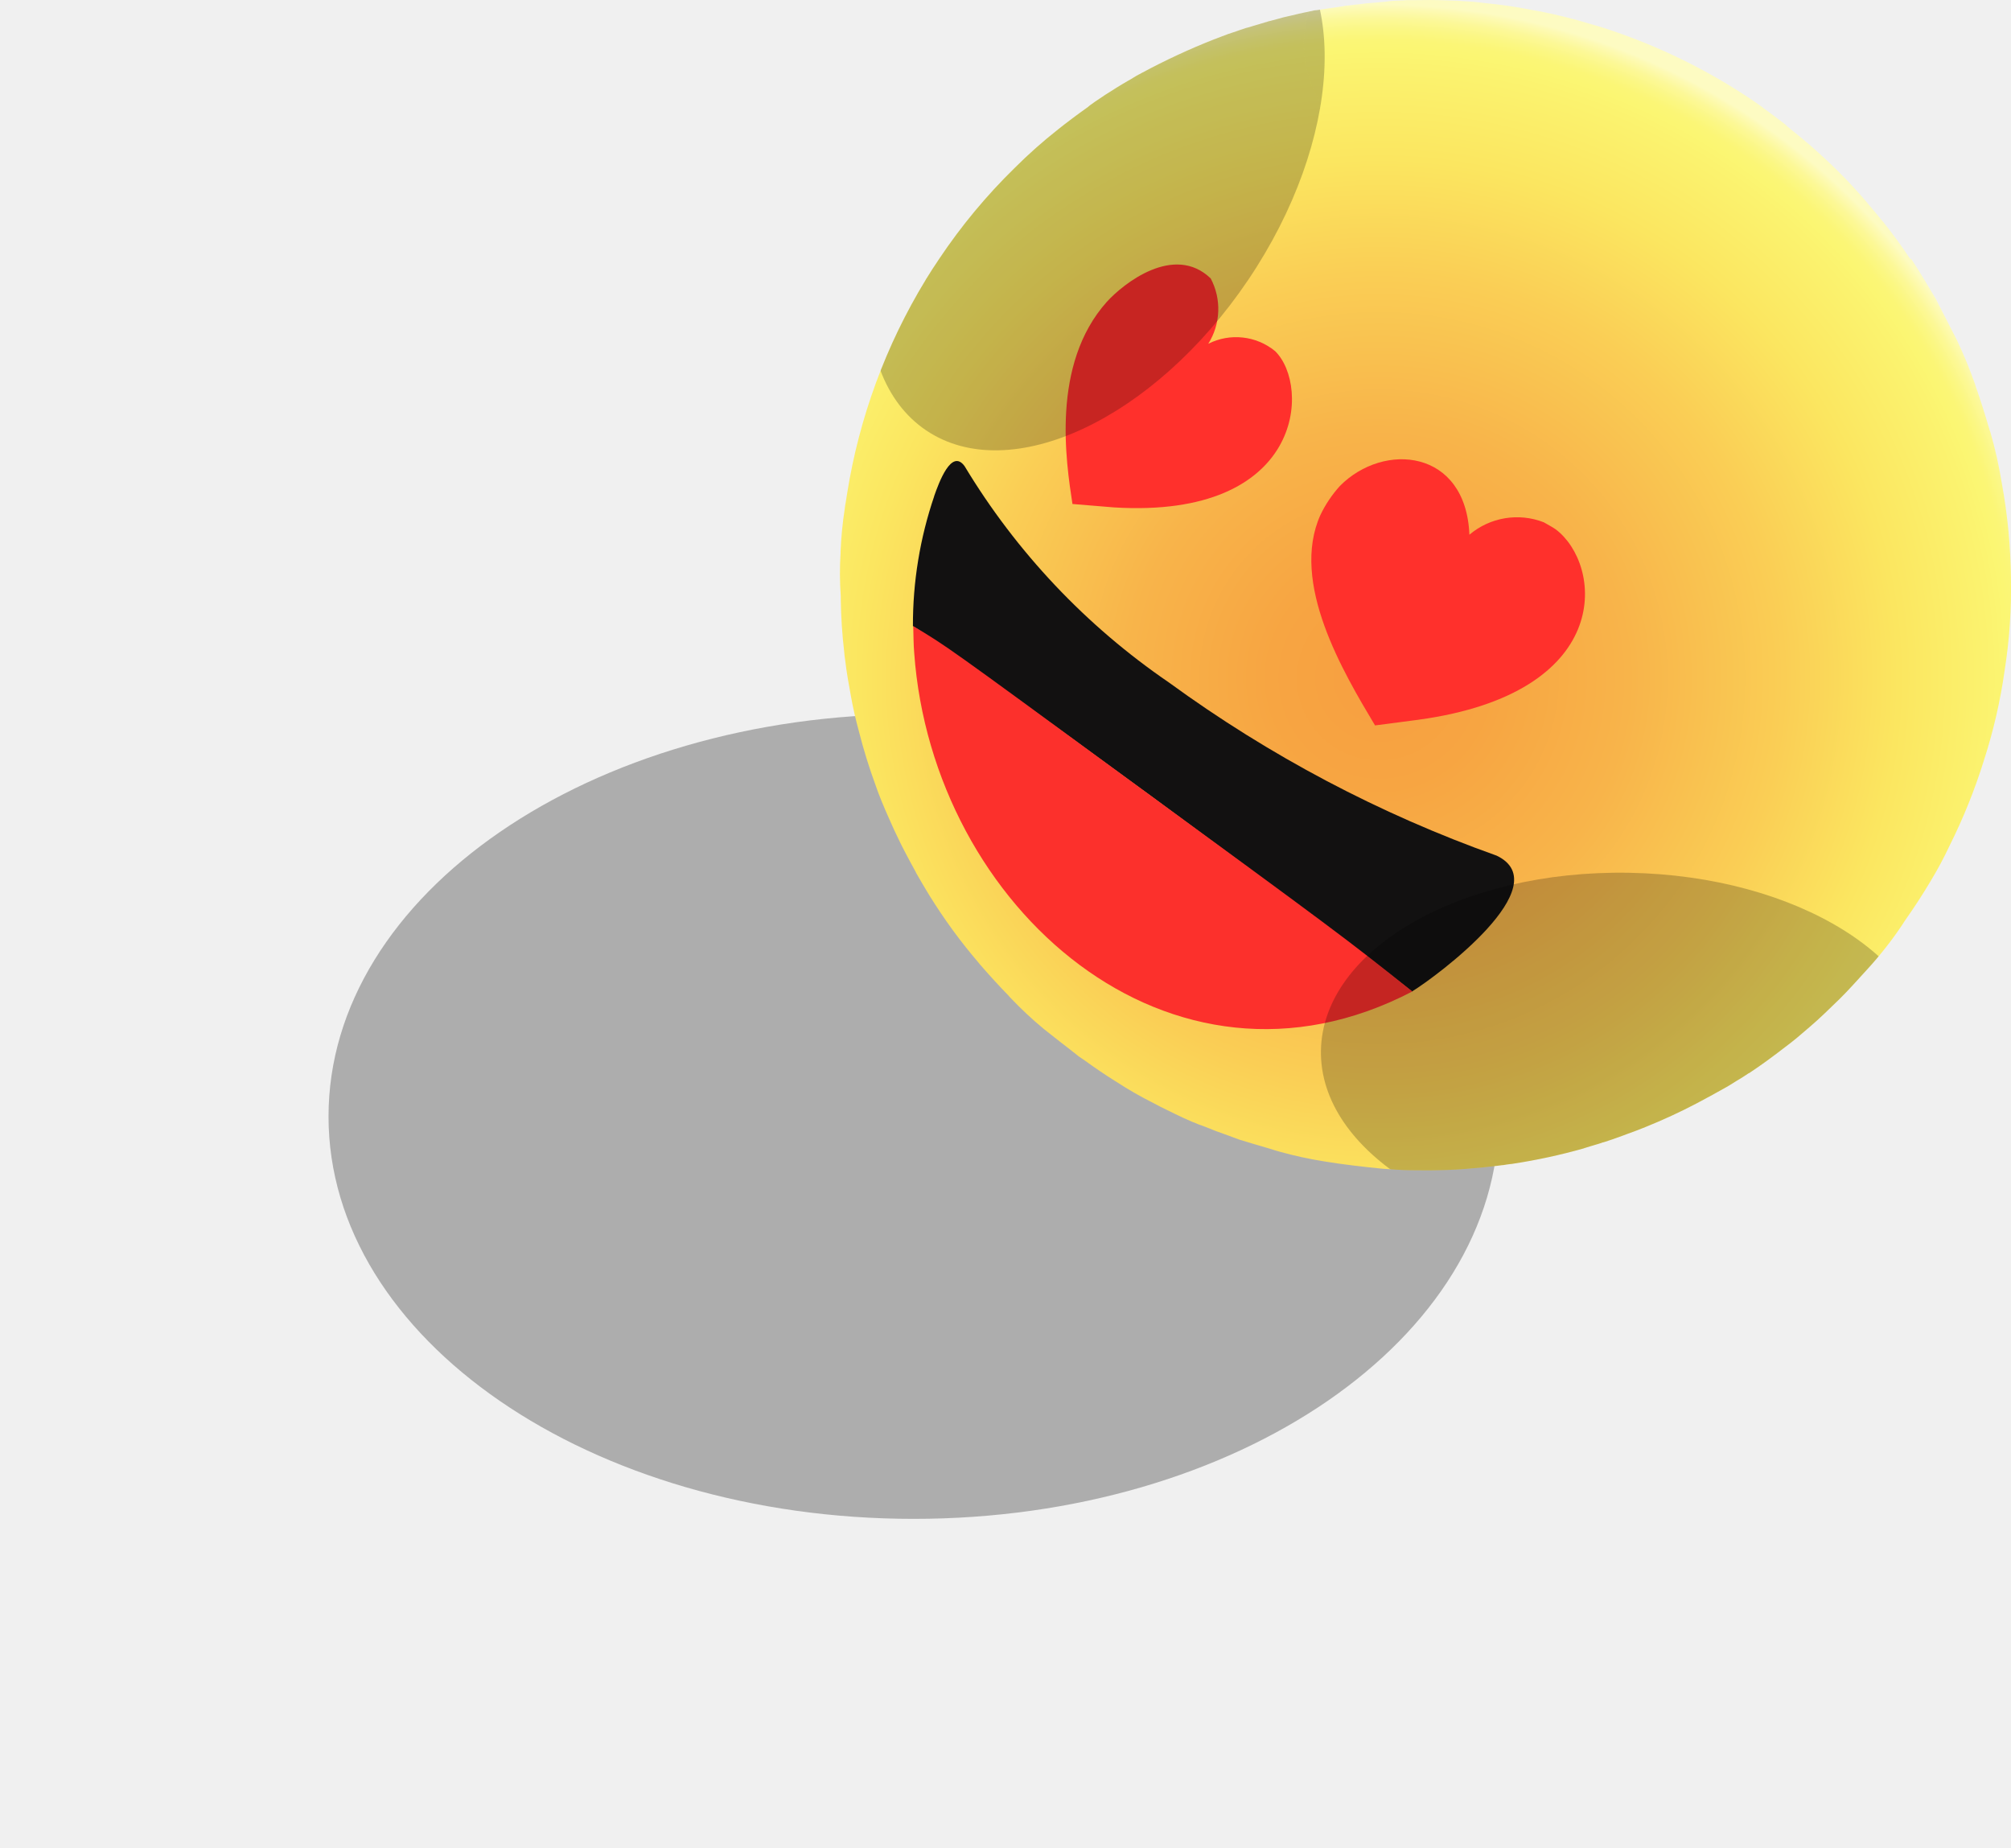
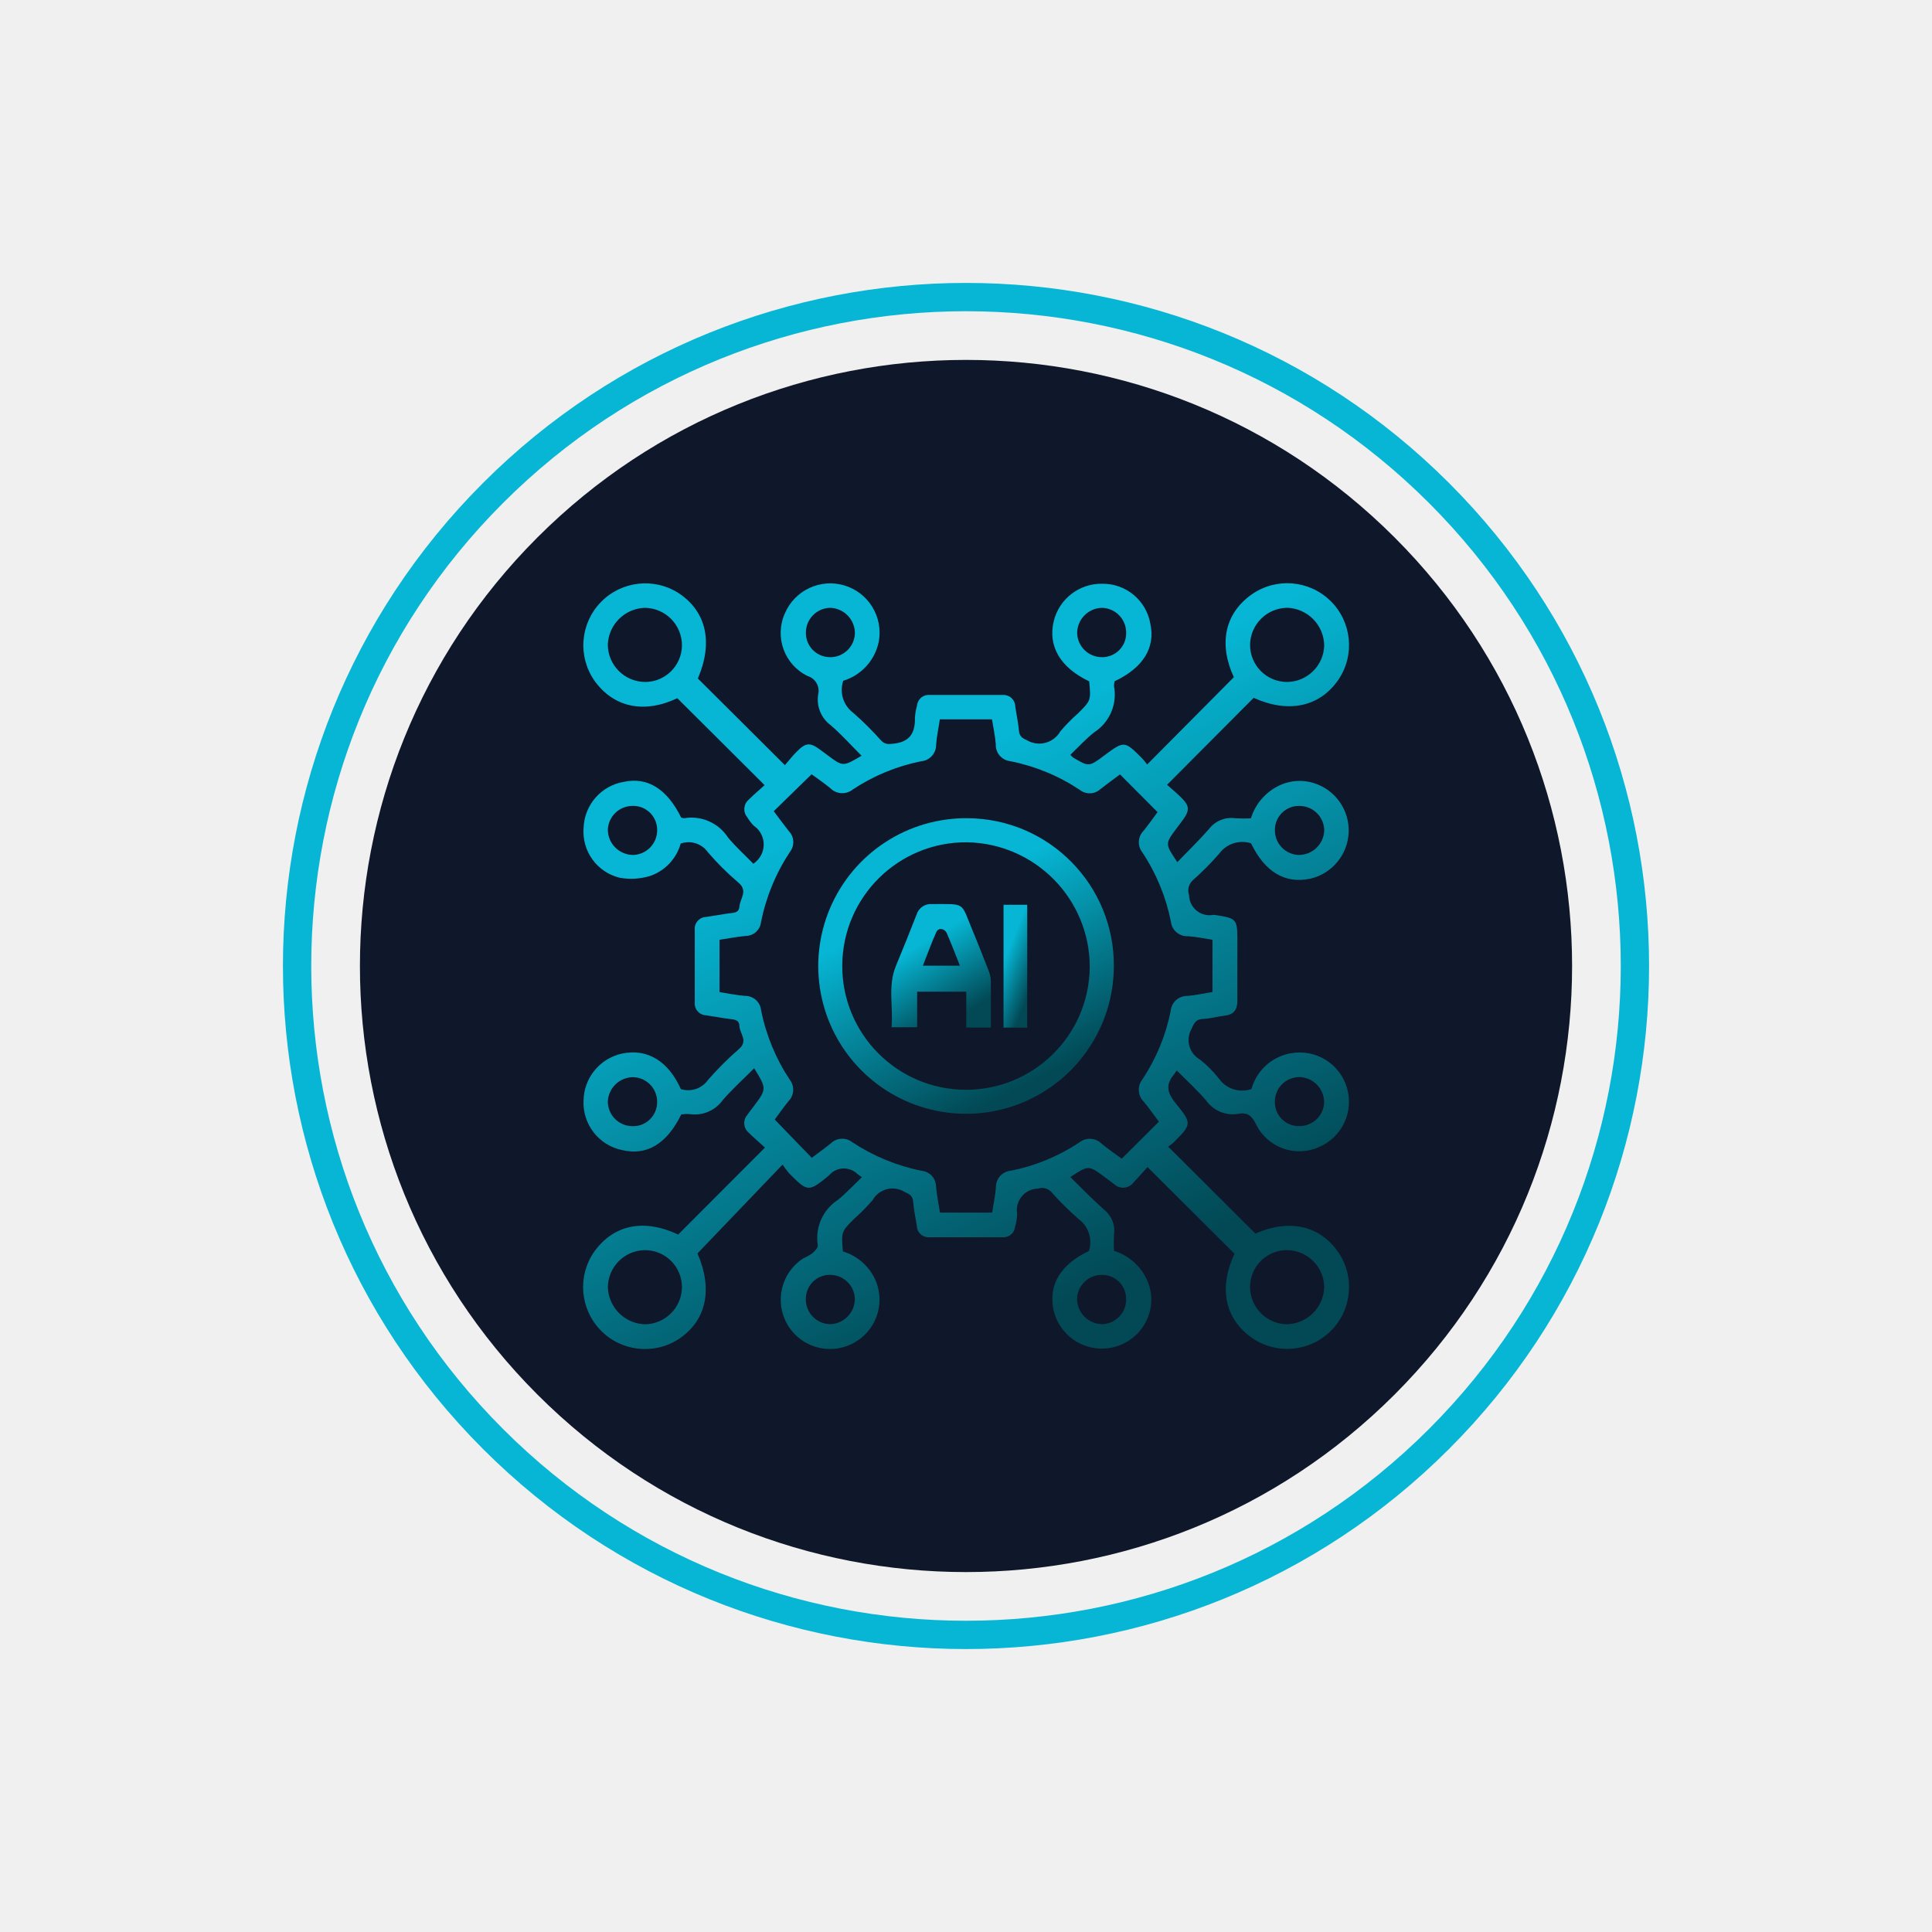
- <svg xmlns="http://www.w3.org/2000/svg" xmlns:xlink="http://www.w3.org/1999/xlink" width="82.478" height="75.758" viewBox="0 0 82.478 75.758">
+ <svg xmlns="http://www.w3.org/2000/svg" width="137.261" height="137.261" viewBox="0 0 137.261 137.261">
  <defs>
-     <radialGradient id="radial-gradient" cx="0.471" cy="0.58" r="0.575" gradientTransform="matrix(-0.999, -0.004, -0.004, 1, 0.933, 0.001)" gradientUnits="objectBoundingBox">
-       <stop offset="0" stop-color="#f79f40" />
-       <stop offset="0.163" stop-color="#f7a542" />
-       <stop offset="0.371" stop-color="#f8b44a" />
-       <stop offset="0.601" stop-color="#face55" />
-       <stop offset="0.771" stop-color="#fbe660" />
-       <stop offset="0.91" stop-color="#fbf36f" />
-       <stop offset="0.932" stop-color="#fbf672" />
-       <stop offset="0.947" stop-color="#fbf676" />
-       <stop offset="0.962" stop-color="#fbf783" />
-       <stop offset="0.978" stop-color="#fcf897" />
-       <stop offset="0.994" stop-color="#fdfab4" />
-       <stop offset="1" stop-color="#fdfbc2" />
+     <radialGradient id="radial-gradient" cx="0.5" cy="0.5" r="1.091" gradientTransform="translate(5.851 -32.618) scale(0.435 0.435)" gradientUnits="objectBoundingBox">
+       <stop offset="0" stop-color="#9f80ff" />
+       <stop offset="0.998" stop-color="#21056a" stop-opacity="0" />
    </radialGradient>
-     <clipPath id="clip-path">
-       <path id="Trazado_116496" data-name="Trazado 116496" d="M52.65,29.84v-.06c0-.11-.03-.77-.15-1.75-.01-.09-.02-.17-.03-.26-.02-.12-.04-.25-.06-.38a23.894,23.894,0,0,0-3.15-8.77c0-.01-.01-.01-.01-.02-.17-.29-.35-.57-.54-.85h0a23.353,23.353,0,0,0-3.06-3.74,20.449,20.449,0,0,0-1.77-1.6c-.39-.32-.78-.62-1.19-.91a.265.265,0,0,1-.06-.05l-.05-.04-.21-.15c-.26-.18-.55-.37-.86-.57h0c-.01-.01-.02-.01-.03-.02-.15-.09-.3-.19-.47-.28-.07-.04-.15-.09-.22-.13s-.12-.07-.19-.11a1.092,1.092,0,0,0-.15-.08,25.413,25.413,0,0,0-2.93-1.4c-.26-.11-.47-.18-.58-.23l-.18-.07-.18-.07c-.01,0-.02-.01-.03-.01l-.04-.01-.3-.1-.04-.01c-.01,0-.03-.01-.04-.01l-.2-.07a2.759,2.759,0,0,0-.27-.08l-.23-.07c-.04-.01-.09-.03-.13-.04-.01,0-.03-.01-.04-.01s-.03-.01-.05-.01a.636.636,0,0,1-.07-.02l-.26-.07-.22-.06c-.07-.02-.14-.03-.21-.05h-.01l-.13-.03-.25-.06-.18-.04a2.049,2.049,0,0,0-.24-.05c-.01,0-.03-.01-.04-.01-.06-.01-.12-.03-.18-.04l-.11-.02-.13-.03h-.02l-.04-.01c-.02,0-.05-.01-.07-.01a1.766,1.766,0,0,1-.2-.04.6.6,0,0,0-.12-.02h0a2.068,2.068,0,0,1-.22-.04l-.19-.03c-.03-.01-.07-.01-.11-.02a.985.985,0,0,0-.17-.02,1,1,0,0,0-.16-.02l-.27-.03-.25-.03c-.03,0-.05-.01-.08-.01h-.02a1.641,1.641,0,0,0-.23-.02l-.34-.03c-.08-.01-.16-.01-.23-.02-.09-.01-.17-.01-.26-.02s-.18-.01-.27-.02A.97.97,0,0,1,29.76,7h-.37c-.48-.01-.96-.01-1.45,0-.11,0-.21,0-.31.01s-.22.01-.32.02c-.07,0-.13.01-.19.01-.16.01-.31.02-.46.04-.05,0-.11.01-.16.01-.22.02-.43.04-.64.07-.1.01-.2.02-.3.04h-.01c-.02,0-.04.01-.06.01q-.24.03-.45.06c-.11.02-.23.04-.34.05-.26.04-.47.08-.61.11-.7.14-1.38.3-2.06.5-.41.11-.77.22-1.21.38a24.021,24.021,0,0,0-5.31,2.61h0c-.17.11-.33.22-.49.33a.265.265,0,0,0-.06.05c-.28.2-.56.4-.84.61a.423.423,0,0,1-.07.05l-.02.02-.02.02c-.01.01-.02.02-.03.02s-.02.01-.03.02c-.08.06-.15.12-.23.18-.15.12-.3.24-.44.36-.08.07-.16.13-.24.2-.16.14-.32.27-.46.4l-.02.02-.02.02c-.03.03-.07.06-.1.09-.75.69-1.21,1.19-1.24,1.22-.23.25-.46.51-.69.77-.16.19-.33.38-.5.59-.01.01-.02.03-.04.04l-.03.03c-.34.42-.69.89-1.08,1.46l-.01.01-.01.01c-.01.01-.01.02-.02.02-.18.26-.36.55-.54.86-.16.26-.32.52-.46.75l-.46.88c-.15.29-.29.56-.42.82a16.758,16.758,0,0,0-.76,1.82h0v.01c-.22.6-.42,1.23-.6,1.84l-.01.02a.037.037,0,0,1-.01.03,17.968,17.968,0,0,0-.5,2.13,23.506,23.506,0,0,0-.17,7.66,22.794,22.794,0,0,0,.82,3.68,23.944,23.944,0,0,0,1.38,3.51,15.311,15.311,0,0,0,.75,1.42c.32.56.68,1.11,1.06,1.66.04.07.09.13.13.2a16,16,0,0,0,1.39,1.8c.34.37.78.88,1.14,1.24s.83.82,1.22,1.15h0c.42.37.6.53.99.83q.72.585,1.47,1.08h.01c.16.11.32.22.49.32.19.12.38.24.55.34.09.05.22.13.36.21a.573.573,0,0,1,.07.04c.15.09.33.18.52.29.04.02.09.05.13.07a22.789,22.789,0,0,0,2.12,1c.18.07.42.17.7.28l.24.09.42.15.3.1.11.03c.01,0,.01,0,.02.01l.16.05a2.759,2.759,0,0,0,.27.08l.26.08c.01,0,.02,0,.02.01a22.1,22.1,0,0,0,2.96.66l.09.01c.08.01.17.03.27.04h.03l.23.03.53.06c.24.03.56.05.79.07s.49.03.74.04h.02c.13.01.25.01.37.01.33.01.77,0,1.1.01s.79-.03,1.13-.05c.72-.06,1.68-.17,2.39-.28a18.747,18.747,0,0,0,1.84-.38c.14-.04.28-.08.43-.12.43-.12.87-.25,1.24-.36l.43-.16c.35-.12.69-.25,1.03-.38l.17-.06c.4-.15.89-.38,1.32-.59.19-.09.37-.18.55-.28a15.71,15.71,0,0,0,1.56-.88c.02-.01.03-.02.05-.03.41-.26.82-.52,1.22-.81.09-.06.18-.12.26-.17l.44-.34c.12-.09.23-.18.35-.27l.66-.52a14.289,14.289,0,0,0,1.37-1.26l.03-.03.07-.07c.35-.35.74-.77,1.2-1.29a.138.138,0,0,0,.03-.04h0a20.958,20.958,0,0,0,2.02-2.71c.01-.01.01-.02.02-.03.19-.3.38-.61.57-.95v-.01h0c.08-.14.16-.29.24-.44.11-.2.22-.41.31-.59l.09-.18c.16-.32.31-.65.47-.99.21-.47.41-.94.56-1.36h0c.26-.7.5-1.44.71-2.23.13-.48.25-.96.33-1.41.1-.48.18-.98.25-1.5.02-.12.03-.23.05-.34.08-.69.14-1.41.16-2.14v-.13C52.68,31.04,52.68,30.45,52.65,29.84Z" transform="translate(-4.654 -6.992)" />
-     </clipPath>
-     <linearGradient id="linear-gradient" x1="-0.166" y1="-323.933" x2="-1.166" y2="-323.933" gradientUnits="objectBoundingBox">
-       <stop offset="0" stop-color="#19b79c" />
-       <stop offset="0.405" stop-color="#1dbb9e" />
-       <stop offset="0.825" stop-color="#2ac8a3" />
-       <stop offset="0.997" stop-color="#31cfa6" />
+     <linearGradient id="linear-gradient" x1="0.195" y1="0.373" x2="0.5" y2="1" gradientUnits="objectBoundingBox">
+       <stop offset="0" stop-color="#06b6d4" />
+       <stop offset="1" stop-color="#024955" />
    </linearGradient>
-     <linearGradient id="linear-gradient-2" x1="-2.106" y1="-363.238" x2="-3.08" y2="-363.238" xlink:href="#linear-gradient" />
-     <clipPath id="clip-path-2">
-       <path id="Trazado_116504" data-name="Trazado 116504" d="M4.652,29.65v-.06a15.757,15.757,0,0,1,.17-1.74,2.335,2.335,0,0,1,.04-.26c.02-.12.04-.25.06-.38a24.088,24.088,0,0,1,3.22-8.75c0-.01.01-.01.01-.02.18-.29.36-.57.55-.85h0a23.39,23.39,0,0,1,3.09-3.72,20.134,20.134,0,0,1,1.78-1.58q.585-.465,1.2-.9a.265.265,0,0,0,.06-.05l.05-.04.21-.15c.26-.18.55-.37.86-.56h0c.01-.01.02-.01.03-.02.15-.09.31-.19.47-.28a2.53,2.53,0,0,0,.22-.13c.06-.04.12-.07.19-.11.05-.03.1-.05.15-.08a27.308,27.308,0,0,1,2.95-1.37c.26-.1.47-.18.58-.22l.18-.06.18-.06c.01,0,.02-.01.03-.01l.05-.02.3-.1.04-.01c.01,0,.03-.01.04-.01l.2-.06c.08-.02.19-.06.27-.08l.23-.07a.647.647,0,0,0,.13-.04c.01,0,.03-.01.04-.01s.03-.01.05-.01a.637.637,0,0,0,.07-.02l.26-.07.22-.06c.07-.02.14-.03.21-.05h.01l.13-.03c.08-.02.18-.04.25-.06l.18-.04c.08-.02.16-.03.24-.05.01,0,.03-.01.04-.01a1.163,1.163,0,0,0,.18-.04l.11-.01.13-.02h.02l.04-.01c.02,0,.05-.01.07-.01l.2-.03c.04-.01.09-.01.13-.02h0l.22-.03.19-.03a.516.516,0,0,0,.11-.02.985.985,0,0,1,.17-.02c.06-.01.11-.01.16-.02l.27-.03.25-.03c.03,0,.05-.01.08-.01h.02c.07-.01.15-.01.23-.02l.34-.03c.08-.01.16-.01.23-.02a1.569,1.569,0,0,1,.24-.03,2.437,2.437,0,0,1,.27-.01.86.86,0,0,1,.16-.01l.15-.01h.24c.49-.01.97-.01,1.45.01.11,0,.21.01.31.01s.22.01.32.02c.07,0,.13.01.19.01.16.01.31.02.46.04.05.01.11.01.16.02.22.02.43.05.64.07.1.01.2.03.3.04h.01c.02,0,.04.01.06.01.16.02.31.05.45.07l.34.06c.26.05.47.09.6.11.69.14,1.38.31,2.06.52.41.11.76.23,1.21.39a24.178,24.178,0,0,1,5.28,2.65h0c.16.11.33.22.49.34a.265.265,0,0,1,.06.05c.28.2.56.41.83.62a.424.424,0,0,0,.07.05l.02.02.02.02.03.03c.01.01.02.01.02.02.08.06.15.12.22.18.15.12.3.24.44.36.08.07.16.14.24.2.16.14.31.28.46.41l.02.02.02.02c.03.03.07.06.1.09.75.69,1.2,1.2,1.23,1.23.23.25.46.51.68.78.16.19.32.38.49.59.01.01.02.03.04.04l.02.03c.33.42.69.89,1.07,1.47l.04.01.01.01c.01.01.01.02.02.02.17.26.36.56.54.86.16.26.31.53.45.75l.45.88c.15.29.29.56.42.82a18.431,18.431,0,0,1,.75,1.83h0v.01c.21.6.41,1.23.59,1.85l.01.02a.037.037,0,0,0,.01.03,17.59,17.59,0,0,1,.48,2.14,22.71,22.71,0,0,1,.37,3.87,21.465,21.465,0,0,1-.26,3.8,21.96,21.96,0,0,1-.85,3.68,23.286,23.286,0,0,1-1.41,3.5,15.244,15.244,0,0,1-.76,1.42c-.33.56-.69,1.11-1.07,1.65-.04.07-.09.13-.13.2a15.2,15.2,0,0,1-1.41,1.79c-.34.37-.79.88-1.15,1.23s-.84.82-1.22,1.14h0c-.43.37-.6.52-1,.82-.49.38-.98.74-1.48,1.07H41.9c-.16.11-.32.21-.49.31-.19.12-.38.24-.55.33-.09.05-.22.12-.36.2a.574.574,0,0,0-.07.04c-.15.08-.33.18-.52.28-.04.02-.09.05-.13.07a23.108,23.108,0,0,1-2.12.98c-.18.07-.42.17-.71.27l-.24.09-.42.15-.3.1-.11.03c-.01,0-.01,0-.02.01l-.16.05c-.08.02-.19.06-.27.08l-.26.08c-.01,0-.02,0-.02.01a23.962,23.962,0,0,1-2.96.64l-.09.01c-.08.01-.17.02-.27.04H31.8l-.23.03-.53.06c-.24.02-.56.05-.79.07s-.49.03-.74.04h-.02c-.13,0-.25.01-.37.01-.33.01-.77,0-1.1,0s-.79-.04-1.13-.06c-.72-.07-1.68-.18-2.39-.3a16.281,16.281,0,0,1-1.84-.4c-.14-.04-.28-.08-.43-.13-.43-.12-.87-.26-1.24-.37l-.43-.16c-.35-.12-.69-.25-1.03-.39l-.17-.06c-.4-.15-.88-.38-1.32-.6-.19-.09-.37-.18-.55-.28a15.612,15.612,0,0,1-1.55-.89.219.219,0,0,0-.05-.03c-.41-.26-.81-.53-1.21-.82-.09-.06-.17-.12-.25-.17L14,49.97c-.12-.09-.23-.18-.35-.27l-.66-.52a15.233,15.233,0,0,1-1.36-1.27l-.03-.03-.06-.07c-.34-.35-.74-.78-1.19-1.3a.138.138,0,0,1-.03-.04h0a21.889,21.889,0,0,1-2-2.73c-.01-.01-.01-.02-.02-.03-.18-.3-.37-.61-.56-.95v-.01h0c-.08-.14-.16-.29-.24-.44-.11-.21-.22-.41-.31-.59l-.09-.18c-.16-.32-.31-.65-.46-.99-.21-.47-.41-.95-.55-1.36h0a22.441,22.441,0,0,1-.69-2.23c-.13-.48-.24-.96-.32-1.41-.09-.49-.18-.98-.24-1.5-.02-.12-.03-.23-.04-.34a21.166,21.166,0,0,1-.14-2.14v-.13A13.347,13.347,0,0,1,4.652,29.65Z" transform="translate(-4.627 -6.983)" fill="url(#radial-gradient)" />
-     </clipPath>
  </defs>
-   <g id="Grupo_157926" data-name="Grupo 157926" transform="translate(13.474)">
-     <ellipse id="Elipse_4737" data-name="Elipse 4737" cx="24" cy="16.5" rx="24" ry="16.5" transform="translate(0 29.284)" fill="#0b0b0b" opacity="0.292" style="mix-blend-mode: multiply;isolation: isolate" />
-     <path id="Trazado_116493" data-name="Trazado 116493" d="M4.652,29.65v-.06a15.757,15.757,0,0,1,.17-1.74,2.335,2.335,0,0,1,.04-.26c.02-.12.04-.25.06-.38a24.088,24.088,0,0,1,3.22-8.75c0-.01.01-.01.01-.02.18-.29.36-.57.55-.85h0a23.39,23.39,0,0,1,3.09-3.72,20.134,20.134,0,0,1,1.78-1.58q.585-.465,1.2-.9a.265.265,0,0,0,.06-.05l.05-.04.21-.15c.26-.18.55-.37.86-.56h0c.01-.01.02-.01.03-.02.15-.09.31-.19.47-.28a2.53,2.53,0,0,0,.22-.13c.06-.04.12-.07.19-.11.05-.03.1-.05.15-.08a27.308,27.308,0,0,1,2.95-1.37c.26-.1.47-.18.58-.22l.18-.06.18-.06c.01,0,.02-.01.03-.01l.05-.02.3-.1.04-.01c.01,0,.03-.01.04-.01l.2-.06c.08-.02.19-.06.27-.08l.23-.07a.647.647,0,0,0,.13-.04c.01,0,.03-.01.04-.01s.03-.01.05-.01a.637.637,0,0,0,.07-.02l.26-.07.22-.06c.07-.02.14-.03.21-.05h.01l.13-.03c.08-.02.18-.04.25-.06l.18-.04c.08-.02.16-.03.24-.05.01,0,.03-.01.04-.01a1.163,1.163,0,0,0,.18-.04l.11-.01.13-.02h.02l.04-.01c.02,0,.05-.01.07-.01l.2-.03c.04-.01.09-.01.13-.02h0l.22-.03.19-.03a.516.516,0,0,0,.11-.02.985.985,0,0,1,.17-.02c.06-.01.11-.01.16-.02l.27-.03.25-.03c.03,0,.05-.01.08-.01h.02c.07-.01.15-.01.23-.02l.34-.03c.08-.01.16-.01.23-.02a1.569,1.569,0,0,1,.24-.03,2.437,2.437,0,0,1,.27-.01.86.86,0,0,1,.16-.01l.15-.01h.24c.49-.01.97-.01,1.45.01.11,0,.21.01.31.01s.22.01.32.02c.07,0,.13.01.19.01.16.01.31.02.46.04.05.01.11.01.16.02.22.02.43.05.64.07.1.01.2.03.3.04h.01c.02,0,.04.01.06.01.16.02.31.05.45.07l.34.06c.26.05.47.09.6.11.69.14,1.38.31,2.06.52.41.11.76.23,1.21.39a24.178,24.178,0,0,1,5.28,2.65h0c.16.11.33.22.49.34a.265.265,0,0,1,.06.05c.28.2.56.41.83.62a.424.424,0,0,0,.07.05l.02.02.02.02.03.03c.01.01.02.01.02.02.08.06.15.12.22.18.15.12.3.24.44.36.08.07.16.14.24.2.16.14.31.28.46.41l.02.02.02.02c.03.03.07.06.1.09.75.69,1.2,1.2,1.23,1.23.23.25.46.51.68.78.16.19.32.38.49.59.01.01.02.03.04.04l.02.03c.33.42.69.89,1.07,1.47l.04.01.01.01c.01.01.01.02.02.02.17.26.36.56.54.86.16.26.31.53.45.75l.45.88c.15.29.29.56.42.82a18.431,18.431,0,0,1,.75,1.83h0v.01c.21.6.41,1.23.59,1.85l.01.02a.037.037,0,0,0,.01.03,17.59,17.59,0,0,1,.48,2.14,22.71,22.71,0,0,1,.37,3.87,21.465,21.465,0,0,1-.26,3.8,21.96,21.96,0,0,1-.85,3.68,23.286,23.286,0,0,1-1.41,3.5,15.244,15.244,0,0,1-.76,1.42c-.33.56-.69,1.11-1.07,1.65-.04.07-.09.13-.13.2a15.2,15.2,0,0,1-1.41,1.79c-.34.37-.79.88-1.15,1.23s-.84.82-1.22,1.14h0c-.43.37-.6.52-1,.82-.49.38-.98.74-1.48,1.07H41.9c-.16.11-.32.21-.49.31-.19.12-.38.24-.55.33-.09.05-.22.12-.36.2a.574.574,0,0,0-.07.04c-.15.08-.33.18-.52.28-.04.02-.09.05-.13.07a23.108,23.108,0,0,1-2.12.98c-.18.07-.42.17-.71.27l-.24.09-.42.15-.3.1-.11.03c-.01,0-.01,0-.02.01l-.16.05c-.08.02-.19.06-.27.08l-.26.08c-.01,0-.02,0-.02.01a23.962,23.962,0,0,1-2.96.64l-.09.01c-.08.01-.17.02-.27.04H31.8l-.23.03-.53.06c-.24.02-.56.05-.79.07s-.49.03-.74.04h-.02c-.13,0-.25.01-.37.01-.33.01-.77,0-1.1,0s-.79-.04-1.13-.06c-.72-.07-1.68-.18-2.39-.3a16.281,16.281,0,0,1-1.84-.4c-.14-.04-.28-.08-.43-.13-.43-.12-.87-.26-1.24-.37l-.43-.16c-.35-.12-.69-.25-1.03-.39l-.17-.06c-.4-.15-.88-.38-1.32-.6-.19-.09-.37-.18-.55-.28a15.612,15.612,0,0,1-1.55-.89.219.219,0,0,0-.05-.03c-.41-.26-.81-.53-1.21-.82-.09-.06-.17-.12-.25-.17L14,49.97c-.12-.09-.23-.18-.35-.27l-.66-.52a15.233,15.233,0,0,1-1.36-1.27l-.03-.03-.06-.07c-.34-.35-.74-.78-1.19-1.3a.138.138,0,0,1-.03-.04h0a21.889,21.889,0,0,1-2-2.73c-.01-.01-.01-.02-.02-.03-.18-.3-.37-.61-.56-.95v-.01h0c-.08-.14-.16-.29-.24-.44-.11-.21-.22-.41-.31-.59l-.09-.18c-.16-.32-.31-.65-.46-.99-.21-.47-.41-.95-.55-1.36h0a22.441,22.441,0,0,1-.69-2.23c-.13-.48-.24-.96-.32-1.41-.09-.49-.18-.98-.24-1.5-.02-.12-.03-.23-.04-.34a21.166,21.166,0,0,1-.14-2.14v-.13A13.347,13.347,0,0,1,4.652,29.65Z" transform="translate(16.349 -6.983)" fill="url(#radial-gradient)" />
-     <g id="Grupo_86225" data-name="Grupo 86225" transform="translate(20.955 0.009)" clip-path="url(#clip-path)">
-       <path id="Trazado_116494" data-name="Trazado 116494" d="M50.67,21.64a4.37,4.37,0,0,1,.18-.46C50.8,21.33,50.74,21.48,50.67,21.64Z" transform="translate(-48.844 -6.992)" fill="url(#linear-gradient)" />
-       <path id="Trazado_116495" data-name="Trazado 116495" d="M4.7,34.92c.03-.14.05-.28.08-.41C4.75,34.65,4.73,34.79,4.7,34.92Z" transform="translate(43.196 -6.992)" fill="url(#linear-gradient-2)" />
+   <g id="Grupo_1187400" data-name="Grupo 1187400" transform="translate(-881.078 -188.331)">
+     <g id="Grupo_1187147" data-name="Grupo 1187147" transform="translate(13 -236.637)">
+       <g id="Grupo_1187033" data-name="Grupo 1187033" transform="translate(377.304 301.488)">
+         <circle id="Elipse_13740" data-name="Elipse 13740" cx="43.06" cy="43.06" r="43.06" transform="translate(498.509 192.11) rotate(-45)" fill="#0f172a" />
+         <path id="Trazado_1028825" data-name="Trazado 1028825" d="M47.524,0A47.524,47.524,0,1,1,0,47.524,47.524,47.524,0,0,1,47.524,0Z" transform="translate(492.196 192.11) rotate(-45)" fill="none" stroke="#06b6d4" stroke-width="2.011" />
+         <ellipse id="Elipse_13742" data-name="Elipse 13742" cx="24.645" cy="10.72" rx="24.645" ry="10.72" transform="translate(534.76 155.071)" opacity="0.9" fill="url(#radial-gradient)" style="mix-blend-mode: lighten;isolation: isolate" />
+       </g>
    </g>
-     <path id="Trazado_116497" data-name="Trazado 116497" d="M25.873,27.33A16.375,16.375,0,0,0,25,32.66c2.26,1.39,16.97,12.2,20.47,14.98,1.03-.63,6.02-4.35,3.47-5.57a52.925,52.925,0,0,1-13.44-7.1,28.664,28.664,0,0,1-8.38-8.87c-.54-.75-1.06.69-1.25,1.23" transform="translate(-1.032 -6.983)" fill="#121111" />
-     <path id="Trazado_116499" data-name="Trazado 116499" d="M29.22,33.76c.75,10.43,10.52,19.05,20.43,13.88-2.65-2.12-3.33-2.62-11.66-8.71-7.45-5.46-7.45-5.46-8.81-6.27.01.33.01.77.04,1.1" transform="translate(-5.199 -6.983)" fill="#fc302c" />
-     <g id="Grupo_86231" data-name="Grupo 86231" transform="translate(40.307 18.833)">
-       <path id="Trazado_116501" data-name="Trazado 116501" d="M22.473,28.1c-1.25,2.78.93,6.44,2.24,8.63.65-.09,1.52-.19,2.17-.29,7.67-1.22,7.14-6.32,5.24-7.75-.14-.1-.34-.2-.49-.29a3.024,3.024,0,0,0-3.05.51c-.14-3.51-3.51-3.82-5.31-2a4.969,4.969,0,0,0-.8,1.19" transform="translate(-22.099 -25.816)" fill="#ff302c" />
-     </g>
-     <g id="Grupo_86232" data-name="Grupo 86232" transform="translate(30.232 10.846)">
-       <path id="Trazado_116503" data-name="Trazado 116503" d="M35.806,19.36c-2.3,2.57-1.67,6.58-1.41,8.29.51.04,1.19.1,1.7.14,7.78.48,8.08-4.98,6.61-6.41a2.529,2.529,0,0,0-2.74-.3,2.679,2.679,0,0,0,.1-2.68c-1.5-1.44-3.58.21-4.26.96" transform="translate(-34.117 -17.829)" fill="#ff302c" />
-     </g>
-     <g id="Enmascarar_grupo_59" data-name="Enmascarar grupo 59" transform="translate(20.976 0)" clip-path="url(#clip-path-2)">
-       <g id="Grupo_86233" data-name="Grupo 86233" transform="translate(-2.683 -7.272)" opacity="0.561" style="mix-blend-mode: multiply;isolation: isolate">
-         <g id="Grupo_86230" data-name="Grupo 86230" transform="translate(0)">
-           <ellipse id="Elipse_4734" data-name="Elipse 4734" cx="12.5" cy="7.5" rx="12.5" ry="7.5" transform="translate(21.707 1.557)" fill="#fff" opacity="0.743" />
-           <ellipse id="Elipse_4735" data-name="Elipse 4735" cx="12.5" cy="7.5" rx="12.5" ry="7.5" transform="translate(26.415 8.388) rotate(124)" opacity="0.387" />
-           <ellipse id="Elipse_4736" data-name="Elipse 4736" cx="12.5" cy="7.5" rx="12.5" ry="7.5" transform="matrix(-1, -0.017, 0.017, -1, 47.282, 58.274)" opacity="0.387" />
-         </g>
-       </g>
+     <g id="Grupo_1187396" data-name="Grupo 1187396" transform="translate(559.081 -132.037)">
+       <path id="Trazado_1065810" data-name="Trazado 1065810" d="M376.346,401.9c-.39-.355-.795-.7-1.171-1.073a.881.881,0,0,1-.094-1.236c.144-.208.3-.405.454-.607.94-1.256.94-1.256.044-2.72-.757.758-1.539,1.464-2.226,2.254a2.447,2.447,0,0,1-2.37,1,2.771,2.771,0,0,0-.583.025c-1.038,2.11-2.463,2.957-4.226,2.529a3.432,3.432,0,0,1-2.718-3.532,3.473,3.473,0,0,1,2.715-3.316c1.8-.384,3.3.514,4.2,2.521a1.721,1.721,0,0,0,1.925-.65,22.468,22.468,0,0,1,2.2-2.195c.686-.589.049-1.1.032-1.649-.014-.443-.377-.451-.714-.493-.551-.069-1.1-.176-1.646-.256a.84.84,0,0,1-.81-.917q0-2.579,0-5.158a.838.838,0,0,1,.814-.914c.525-.076,1.046-.173,1.571-.249.345-.05.754-.005.79-.5.041-.565.639-1.109-.091-1.705a19.289,19.289,0,0,1-2.147-2.137,1.683,1.683,0,0,0-1.936-.623,3.41,3.41,0,0,1-2.188,2.307,4.654,4.654,0,0,1-2.144.124,3.37,3.37,0,0,1-2.567-3.56,3.431,3.431,0,0,1,2.868-3.257c1.679-.355,3.054.5,4.066,2.543a.6.6,0,0,0,.215.042,3.1,3.1,0,0,1,3.118,1.382c.548.656,1.188,1.234,1.794,1.855a1.9,1.9,0,0,0,.22-.182,1.621,1.621,0,0,0-.2-2.529,3.277,3.277,0,0,1-.458-.6.882.882,0,0,1,.1-1.236c.377-.372.782-.717,1.136-1.039l-6.2-6.176c-2.35,1.113-4.524.672-5.9-1.261a4.4,4.4,0,0,1,6.013-6.192c1.96,1.305,2.439,3.507,1.345,6.052l6.183,6.157c.259-.3.536-.651.852-.969.635-.639.924-.655,1.634-.142.184.133.366.27.548.406,1.093.817,1.093.817,2.413.037-.736-.737-1.419-1.5-2.183-2.165a2.259,2.259,0,0,1-.9-2.18,1.1,1.1,0,0,0-.748-1.319,3.4,3.4,0,0,1-1.62-4.444,3.505,3.505,0,0,1,6.676,1.994,3.661,3.661,0,0,1-2.526,2.787,2.029,2.029,0,0,0,.7,2.27,22.233,22.233,0,0,1,1.99,1.975c.286.3.548.263.931.218,1.139-.135,1.494-.793,1.472-1.83a4.35,4.35,0,0,1,.153-.894.828.828,0,0,1,.91-.73q2.579,0,5.158,0a.839.839,0,0,1,.909.819c.082.575.209,1.145.26,1.722.034.391.22.516.563.673a1.725,1.725,0,0,0,2.379-.631,12.5,12.5,0,0,1,1.275-1.295c.9-.9.9-.9.774-2.255-2.056-.986-2.944-2.493-2.519-4.276a3.483,3.483,0,0,1,3.44-2.659,3.426,3.426,0,0,1,3.425,2.85c.366,1.7-.517,3.123-2.543,4.08a1.2,1.2,0,0,0-.039.354,3.184,3.184,0,0,1-1.4,3.265c-.612.481-1.141,1.067-1.7,1.6a1.416,1.416,0,0,0,.177.188c1.138.676,1.138.676,2.2-.113,1.455-1.082,1.456-1.083,2.727.19a5.115,5.115,0,0,1,.351.426l6.157-6.2c-1.089-2.361-.655-4.514,1.265-5.879a4.394,4.394,0,0,1,6.163,6.061c-1.328,1.934-3.556,2.4-6.02,1.283l-6.151,6.179c.332.3.72.614,1.068.968.52.53.53.854.1,1.466-.16.227-.334.445-.5.668-.816,1.094-.815,1.094.061,2.393.767-.8,1.551-1.551,2.262-2.369a1.991,1.991,0,0,1,1.864-.748,9.986,9.986,0,0,0,1.1.007,3.829,3.829,0,0,1,2.163-2.4,3.357,3.357,0,0,1,2.3-.11,3.521,3.521,0,0,1-.26,6.8c-1.791.368-3.209-.487-4.194-2.519a2.039,2.039,0,0,0-2.275.752,20.176,20.176,0,0,1-1.869,1.881.99.99,0,0,0-.257,1.052,1.45,1.45,0,0,0,1.72,1.4,1.175,1.175,0,0,1,.226.023c1.413.219,1.485.3,1.485,1.73,0,1.441-.01,2.883,0,4.324.007.632-.232,1.005-.891,1.083-.526.062-1.045.21-1.571.236-.5.025-.608.3-.8.709a1.6,1.6,0,0,0,.612,2.18,8.037,8.037,0,0,1,1.335,1.341,2.022,2.022,0,0,0,2.315.749A3.534,3.534,0,0,1,413.7,395.2a3.5,3.5,0,0,1,1.986,6.671,3.417,3.417,0,0,1-4.448-1.622c-.291-.581-.59-.872-1.241-.751a2.32,2.32,0,0,1-2.309-.946c-.64-.744-1.372-1.409-2.089-2.135-.093.134-.142.218-.2.291-.6.714-.48,1.3.112,2.028,1.2,1.468,1.155,1.509-.162,2.825a2.593,2.593,0,0,1-.359.27l6.2,6.177c2.38-1.052,4.564-.594,5.894,1.334a4.393,4.393,0,0,1-6.153,6.067c-1.921-1.359-2.362-3.54-1.227-5.968l-6.181-6.158c-.311.344-.653.739-1.012,1.116a.922.922,0,0,1-1.355.1c-.223-.166-.444-.335-.667-.5-1.15-.857-1.15-.857-2.451-.006.809.788,1.58,1.59,2.409,2.327a1.889,1.889,0,0,1,.7,1.733,11.441,11.441,0,0,0-.007,1.179,3.842,3.842,0,0,1,2.418,2.232,3.359,3.359,0,0,1,.087,2.225,3.52,3.52,0,0,1-6.8-.25c-.371-1.8.5-3.236,2.518-4.194a2.047,2.047,0,0,0-.746-2.277,21.52,21.52,0,0,1-1.936-1.922.892.892,0,0,0-.927-.233,1.529,1.529,0,0,0-1.488,1.816,4.2,4.2,0,0,1-.152.894.826.826,0,0,1-.9.746q-2.579,0-5.158,0a.839.839,0,0,1-.922-.8c-.085-.574-.217-1.145-.259-1.722-.032-.437-.267-.539-.623-.706a1.622,1.622,0,0,0-2.256.586,13.394,13.394,0,0,1-1.33,1.348c-.9.9-.9.9-.787,2.3a3.707,3.707,0,0,1,2.331,2.075,3.491,3.491,0,0,1-1.7,4.5,3.5,3.5,0,0,1-3.477-6.059,5.915,5.915,0,0,0,.658-.365c.179-.155.437-.418.406-.585a3.243,3.243,0,0,1,1.458-3.246c.58-.484,1.1-1.04,1.676-1.594-.162-.114-.244-.163-.316-.224a1.378,1.378,0,0,0-2.029.109c-1.468,1.206-1.509,1.158-2.825-.158a7.166,7.166,0,0,1-.466-.62l-6.045,6.311c1.113,2.564.63,4.782-1.332,6.085a4.4,4.4,0,0,1-6.009-6.2c1.386-1.937,3.537-2.373,5.969-1.226Zm27.986-1.839c-.375-.5-.7-.976-1.073-1.421a1.188,1.188,0,0,1-.1-1.584,13.594,13.594,0,0,0,2.012-4.868,1.162,1.162,0,0,1,1.169-1.062c.613-.049,1.219-.188,1.8-.282v-3.71c-.611-.091-1.179-.215-1.753-.253a1.154,1.154,0,0,1-1.2-1.028,13.777,13.777,0,0,0-2.038-4.938,1.153,1.153,0,0,1,.092-1.52c.379-.465.721-.961.995-1.329l-2.666-2.679c-.429.321-.921.674-1.4,1.05a1.122,1.122,0,0,1-1.459.047,13.752,13.752,0,0,0-4.938-2.037,1.159,1.159,0,0,1-1.029-1.2c-.044-.594-.177-1.182-.271-1.773H388.77c-.094.616-.222,1.208-.266,1.805a1.159,1.159,0,0,1-1.059,1.172,13.652,13.652,0,0,0-4.868,2.012,1.189,1.189,0,0,1-1.584-.094c-.46-.38-.958-.715-1.335-.993L376.969,378c.345.458.7.949,1.074,1.419a1.119,1.119,0,0,1,.086,1.457,14.043,14.043,0,0,0-2.066,5.008,1.1,1.1,0,0,1-1.078.978c-.622.058-1.239.179-1.868.273v3.719c.638.1,1.231.222,1.829.269a1.124,1.124,0,0,1,1.123,1.02,13.844,13.844,0,0,0,2.04,4.937,1.158,1.158,0,0,1-.092,1.521c-.377.467-.72.961-.977,1.308l2.63,2.717c.429-.323.9-.657,1.353-1.024a1.154,1.154,0,0,1,1.52-.089,13.894,13.894,0,0,0,4.938,2.038,1.13,1.13,0,0,1,1.018,1.125c.054.619.185,1.231.281,1.845h3.705c.095-.617.223-1.209.267-1.807a1.158,1.158,0,0,1,1.061-1.17,13.55,13.55,0,0,0,4.868-2.012,1.189,1.189,0,0,1,1.584.094c.461.38.958.717,1.425,1.063Zm-36.5-31.241a2.62,2.62,0,0,0,2.615-2.595,2.663,2.663,0,0,0-2.633-2.673,2.717,2.717,0,0,0-2.635,2.614A2.664,2.664,0,0,0,367.831,368.818Zm48.246,43.023a2.662,2.662,0,0,0-2.571-2.656,2.618,2.618,0,0,0-2.7,2.587,2.664,2.664,0,0,0,2.551,2.677A2.714,2.714,0,0,0,416.077,411.84Zm-2.662-48.292a2.662,2.662,0,0,0-2.606,2.621,2.626,2.626,0,0,0,2.642,2.647,2.662,2.662,0,0,0,2.625-2.6A2.717,2.717,0,0,0,413.416,363.548Zm-42.969,48.259a2.625,2.625,0,0,0-2.665-2.624,2.665,2.665,0,0,0-2.6,2.625,2.718,2.718,0,0,0,2.685,2.643A2.662,2.662,0,0,0,370.446,411.807Zm-3.49-34.184a1.756,1.756,0,0,0-1.776,1.7,1.807,1.807,0,0,0,1.79,1.784,1.753,1.753,0,0,0,1.714-1.758A1.7,1.7,0,0,0,366.956,377.623Zm13.992-10.568a1.749,1.749,0,0,0,1.786-1.687,1.808,1.808,0,0,0-1.756-1.819,1.758,1.758,0,0,0-1.726,1.751A1.708,1.708,0,0,0,380.948,367.055Zm19.344,0a1.7,1.7,0,0,0,1.714-1.739,1.756,1.756,0,0,0-1.71-1.766,1.8,1.8,0,0,0-1.773,1.8A1.753,1.753,0,0,0,400.292,367.055Zm12.282,12.251a1.747,1.747,0,0,0,1.674,1.8,1.807,1.807,0,0,0,1.831-1.744,1.759,1.759,0,0,0-1.74-1.738A1.7,1.7,0,0,0,412.574,379.307Zm-43.891,19.365a1.747,1.747,0,0,0-1.695-1.777,1.807,1.807,0,0,0-1.81,1.764,1.759,1.759,0,0,0,1.759,1.718A1.7,1.7,0,0,0,368.683,398.672Zm45.6,1.7a1.754,1.754,0,0,0,1.79-1.685,1.806,1.806,0,0,0-1.777-1.8,1.744,1.744,0,0,0-1.726,1.744A1.7,1.7,0,0,0,414.287,400.376Zm-33.293,10.567a1.7,1.7,0,0,0-1.742,1.711,1.754,1.754,0,0,0,1.756,1.794,1.808,1.808,0,0,0,1.726-1.772A1.755,1.755,0,0,0,380.993,410.943Zm21.012,1.714a1.7,1.7,0,0,0-1.739-1.712,1.748,1.748,0,0,0-1.744,1.729,1.807,1.807,0,0,0,1.8,1.774A1.757,1.757,0,0,0,402.005,412.657Z" fill="url(#linear-gradient)" />
+       <path id="Trazado_1065811" data-name="Trazado 1065811" d="M494.53,482.44A10.5,10.5,0,1,1,484.163,471.9,10.449,10.449,0,0,1,494.53,482.44Zm-10.441-8.831a8.792,8.792,0,1,0,8.73,8.852A8.865,8.865,0,0,0,484.089,473.609Z" transform="translate(-93.399 -93.4)" fill="url(#linear-gradient)" />
+       <path id="Trazado_1065812" data-name="Trazado 1065812" d="M514.827,520.868h-1.749v-2.545h-3.49v2.526H507.77c.129-1.453-.284-2.931.314-4.371q.754-1.816,1.468-3.648a1.057,1.057,0,0,1,1.1-.735c2.416.005,2.018-.171,2.858,1.841.4.954.772,1.917,1.151,2.879a2.407,2.407,0,0,1,.144.508,3.492,3.492,0,0,1,.02.529C514.828,518.83,514.827,519.811,514.827,520.868Zm-2.2-4.393c-.331-.828-.612-1.576-.931-2.307-.156-.356-.6-.408-.745-.087-.342.767-.627,1.558-.956,2.393Z" transform="translate(-122.431 -127.497)" fill="url(#linear-gradient)" />
+       <path id="Trazado_1065813" data-name="Trazado 1065813" d="M562,521.178h-1.684V512.45H562Z" transform="translate(-167.022 -127.8)" fill="url(#linear-gradient)" />
    </g>
  </g>
</svg>
